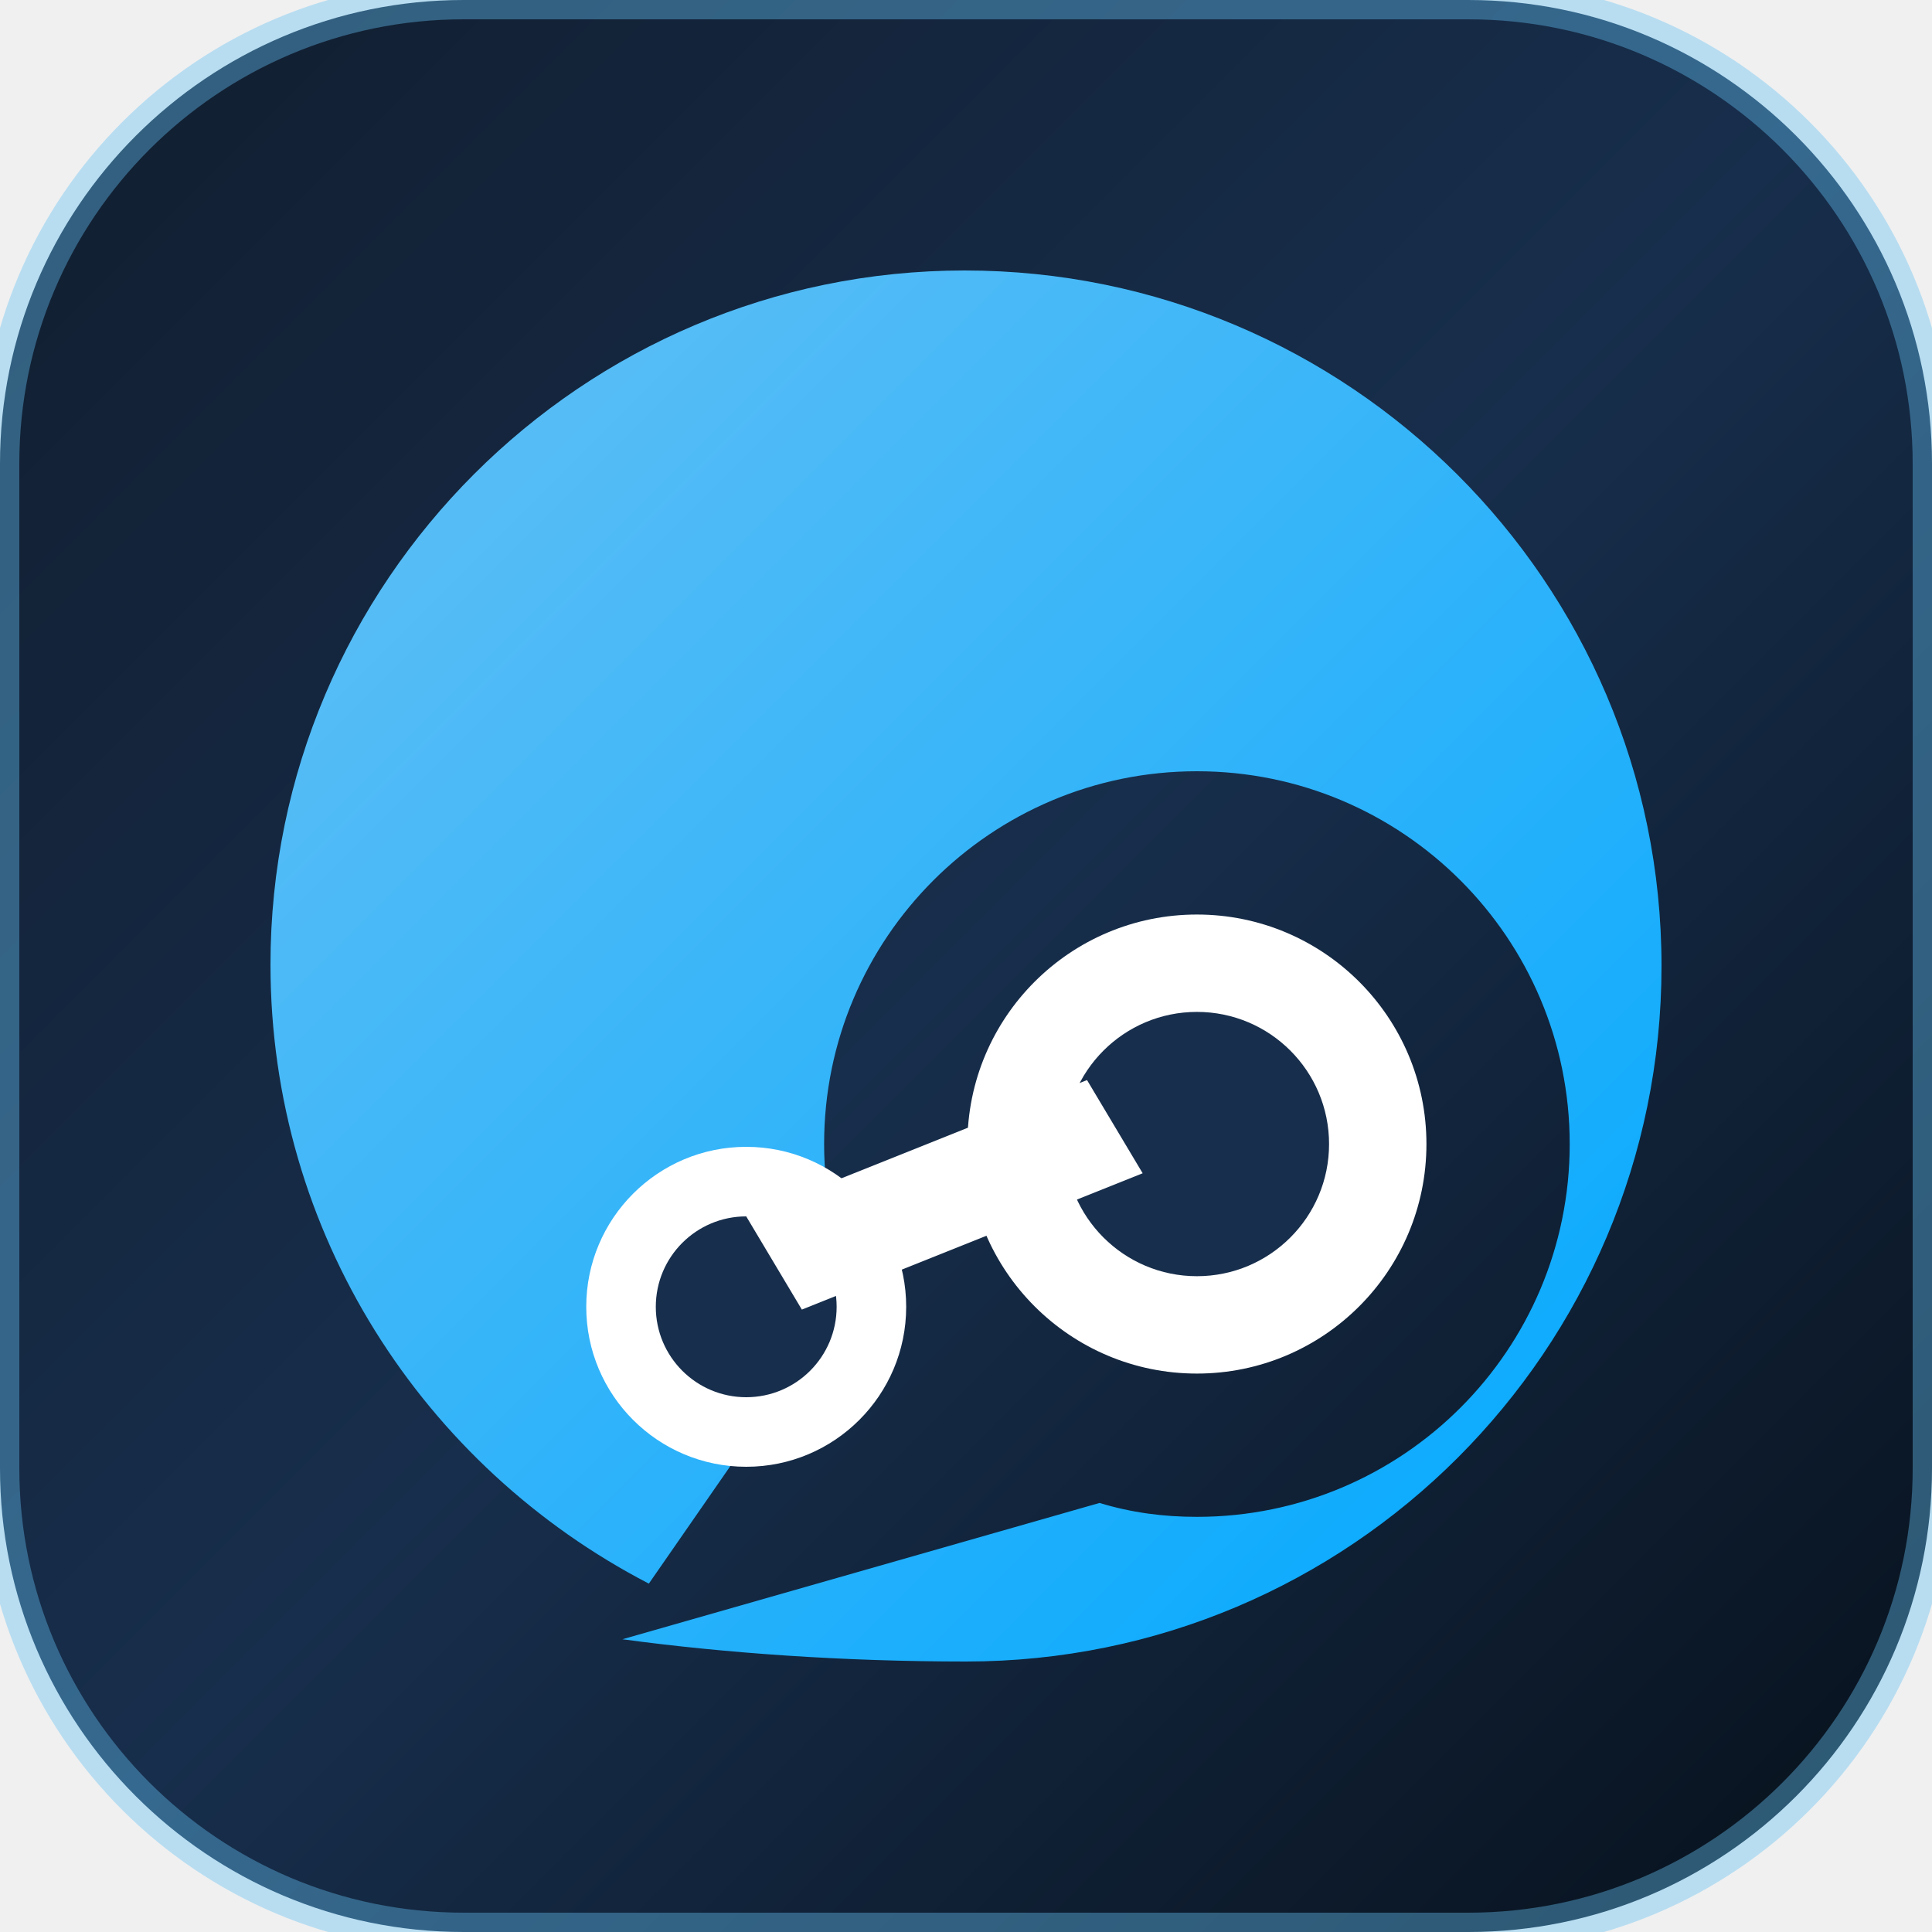
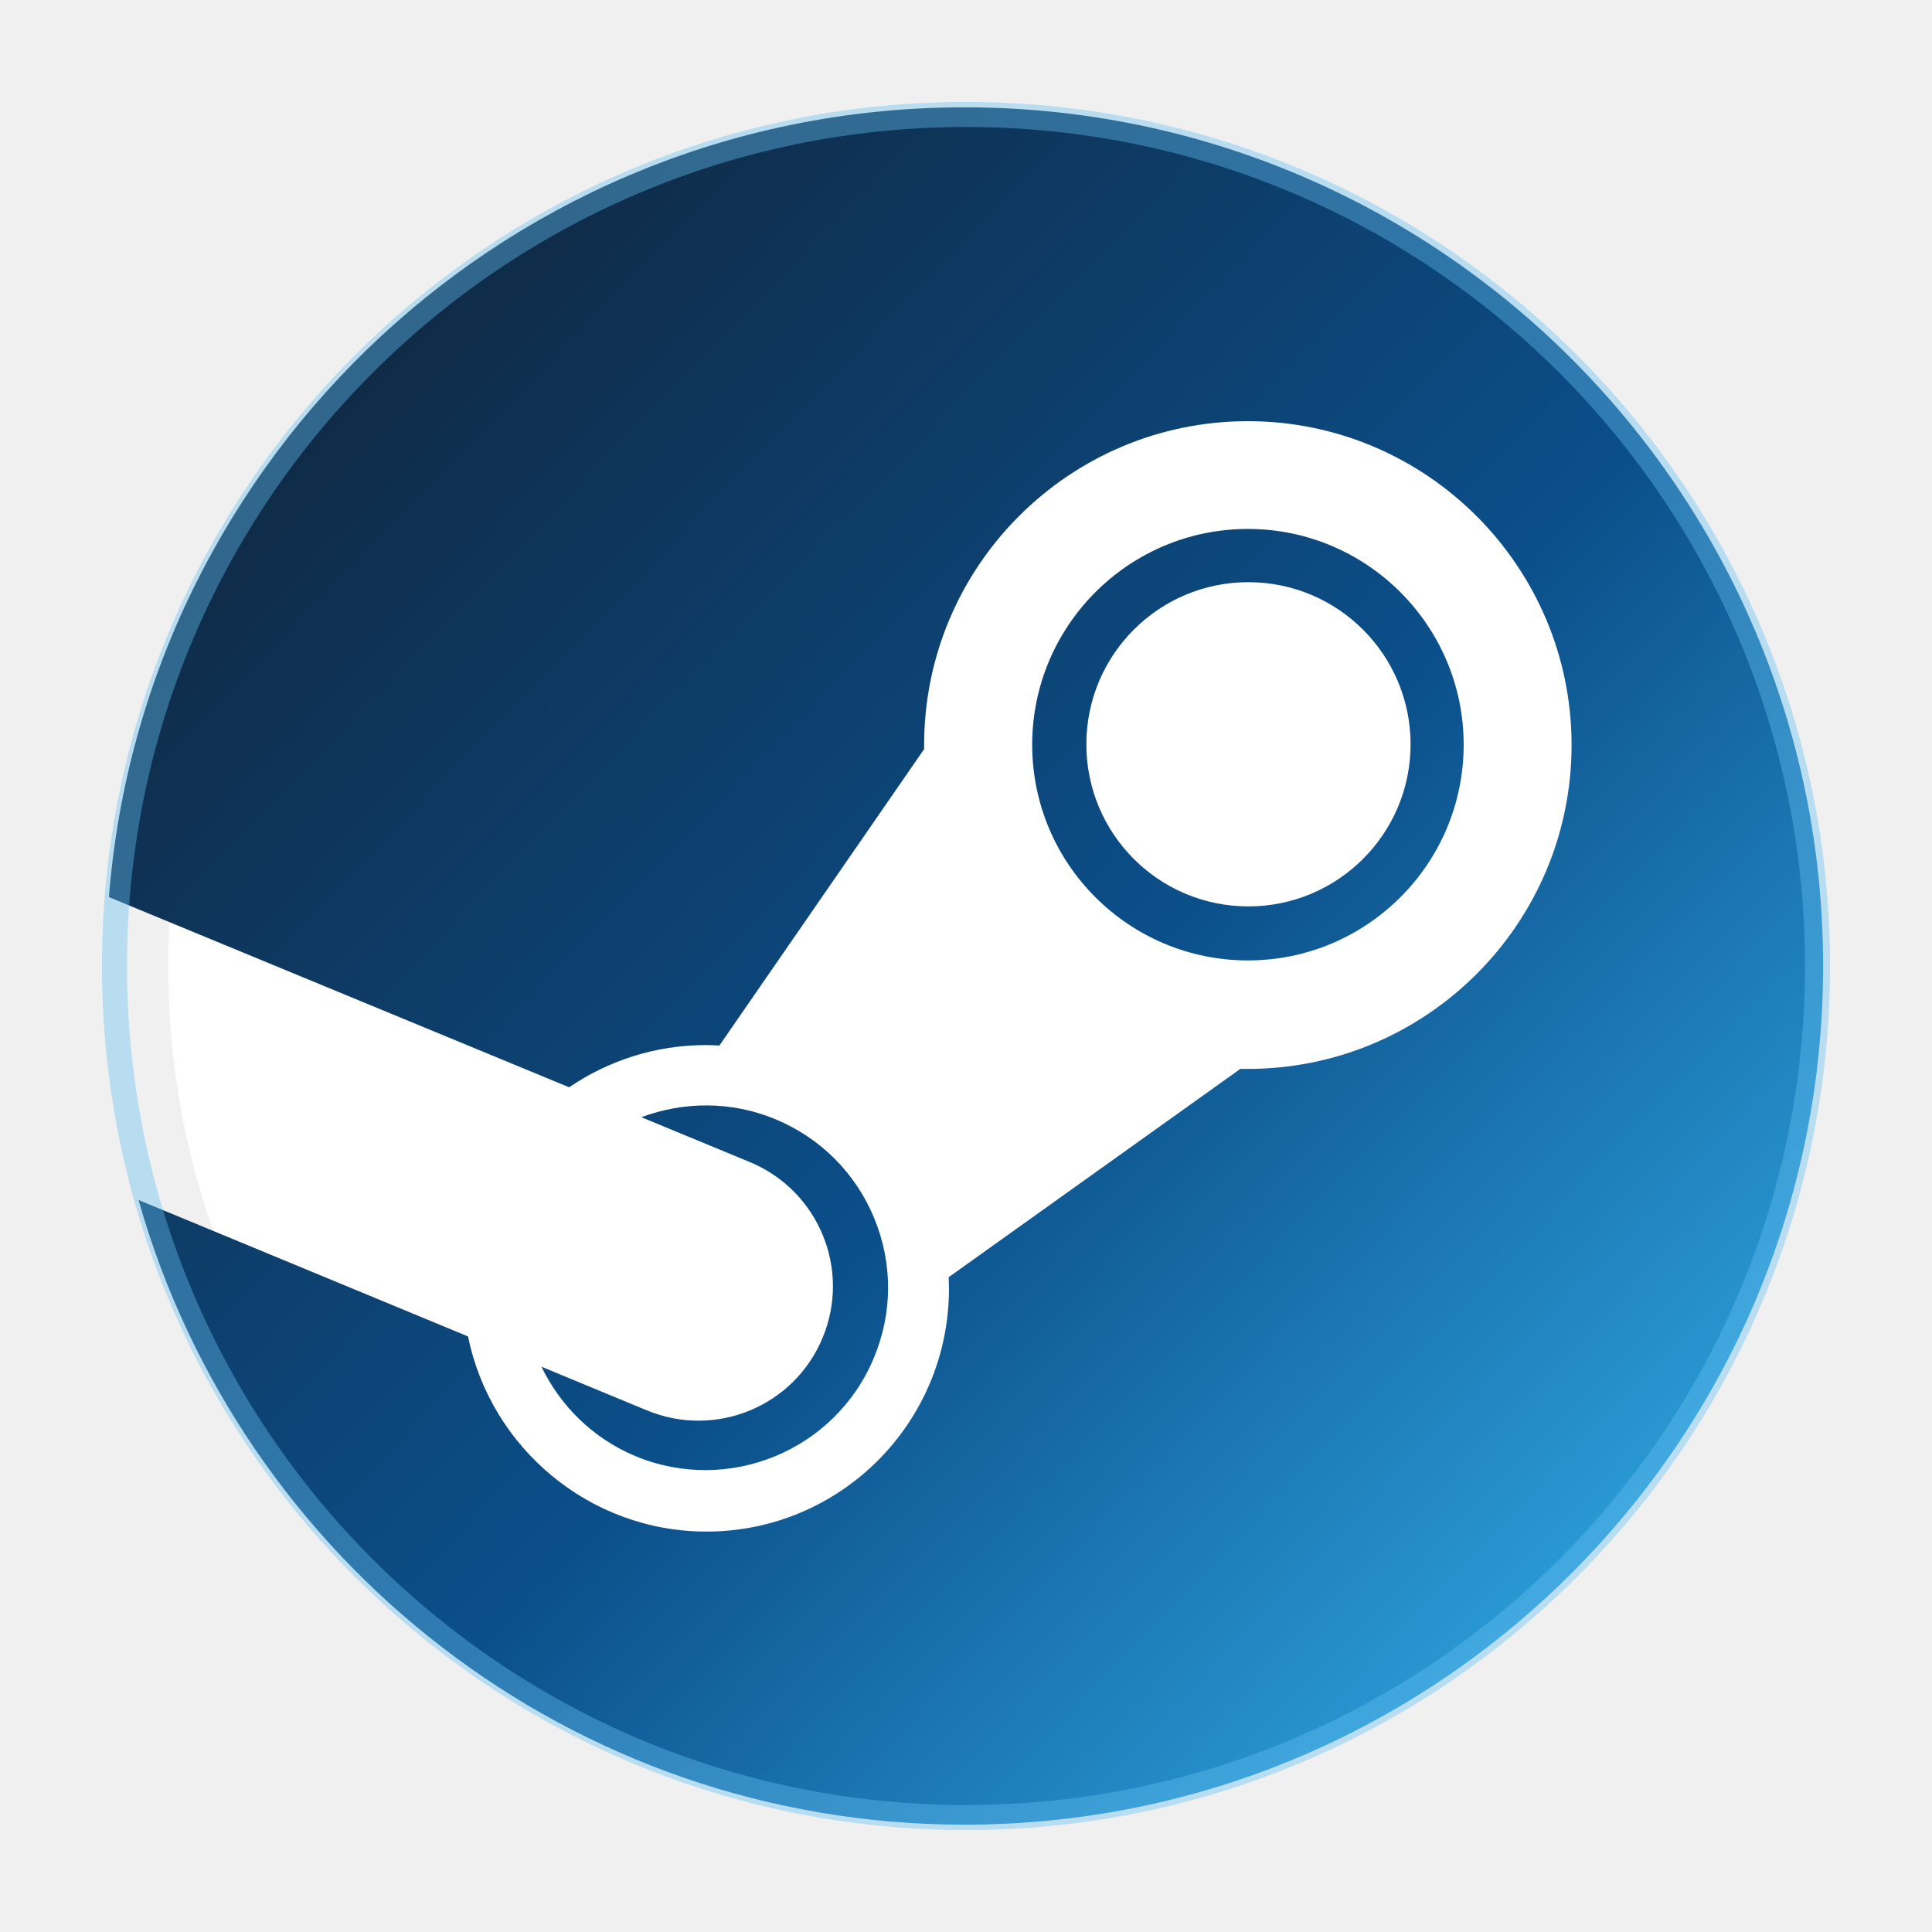
- <svg xmlns="http://www.w3.org/2000/svg" viewBox="0 0 100 100" width="100" height="100">
+ <svg xmlns="http://www.w3.org/2000/svg" viewBox="-1.5 -1.5 27 27" role="img" aria-label="Steam">
  <defs>
-     <linearGradient id="steam-bg" x1="0%" y1="0%" x2="100%" y2="100%">
+     <linearGradient id="steamGrad" x1="0%" y1="0%" x2="100%" y2="100%">
      <stop offset="0%" stop-color="#111d2e" />
-       <stop offset="50%" stop-color="#172e4c" />
-       <stop offset="100%" stop-color="#07101a" />
-     </linearGradient>
-     <linearGradient id="steam-glow" x1="0%" y1="0%" x2="100%" y2="100%">
-       <stop offset="0%" stop-color="#66c0f4" />
-       <stop offset="100%" stop-color="#00a8ff" />
+       <stop offset="55%" stop-color="#0b4f8a" />
+       <stop offset="100%" stop-color="#38bdf8" />
    </linearGradient>
  </defs>
-   <rect width="100" height="100" rx="24" fill="url(#steam-bg)" stroke="#66c0f4" stroke-width="2" stroke-opacity="0.4" />
-   <g transform="translate(14, 14) scale(0.72)">
-     <path fill="url(#steam-glow)" d="M49.9 0C22.4 0 0 22.4 0 49.9c0 19.3 11 36.1 27.2 44.5l14.7-21.2c-1.3-3.2-2.1-6.7-2.1-10.4 0-14.8 12-26.8 26.8-26.8s26.8 12 26.8 26.8-12 26.8-26.8 26.8c-2.4 0-4.7-.3-7-1L25.3 98.4C32.7 99.4 41.2 100 50 100c27.6 0 50-22.4 50-50S77.5 0 49.9 0z" />
-     <circle cx="66.6" cy="62.8" r="16.5" fill="#ffffff" />
-     <circle cx="66.6" cy="62.8" r="9.5" fill="#172e4c" />
-     <circle cx="34.2" cy="74.5" r="11.5" fill="#ffffff" />
-     <circle cx="34.2" cy="74.5" r="6.5" fill="#172e4c" />
-     <path fill="#ffffff" d="M34.2 68l24.5-9.8 4 6.7-24.5 9.8z" />
-   </g>
+   <circle cx="12" cy="12" r="11.15" fill="#ffffff" />
+   <path fill="url(#steamGrad)" d="M11.979 0C5.678 0 .511 4.86.022 11.037l6.432 2.658c.545-.371 1.203-.59 1.912-.59.063 0 .125.004.188.006l2.861-4.142V8.91c0-2.495 2.028-4.524 4.524-4.524 2.494 0 4.524 2.031 4.524 4.527s-2.03 4.525-4.524 4.525h-.105l-4.076 2.911c0 .052.004.105.004.159 0 1.875-1.515 3.396-3.39 3.396-1.635 0-3.016-1.173-3.331-2.727L.436 15.27C1.862 20.307 6.486 24 11.979 24c6.627 0 11.999-5.373 11.999-12S18.605 0 11.979 0zM7.54 18.21l-1.473-.61c.262.543.714.999 1.314 1.25 1.297.539 2.793-.076 3.332-1.375.263-.63.264-1.319.005-1.949s-.75-1.121-1.377-1.383c-.624-.26-1.29-.249-1.878-.03l1.523.63c.956.4 1.409 1.5 1.009 2.455-.397.957-1.497 1.41-2.454 1.012H7.54zm11.415-9.303c0-1.662-1.353-3.015-3.015-3.015-1.665 0-3.015 1.353-3.015 3.015 0 1.665 1.35 3.015 3.015 3.015 1.663 0 3.015-1.35 3.015-3.015zm-5.273-.005c0-1.252 1.013-2.266 2.265-2.266 1.249 0 2.266 1.014 2.266 2.266 0 1.251-1.017 2.265-2.266 2.265-1.253 0-2.265-1.014-2.265-2.265z" />
+   <circle cx="12" cy="12" r="11.9" fill="none" stroke="#66c0f4" stroke-opacity="0.4" stroke-width="0.35" />
</svg>
